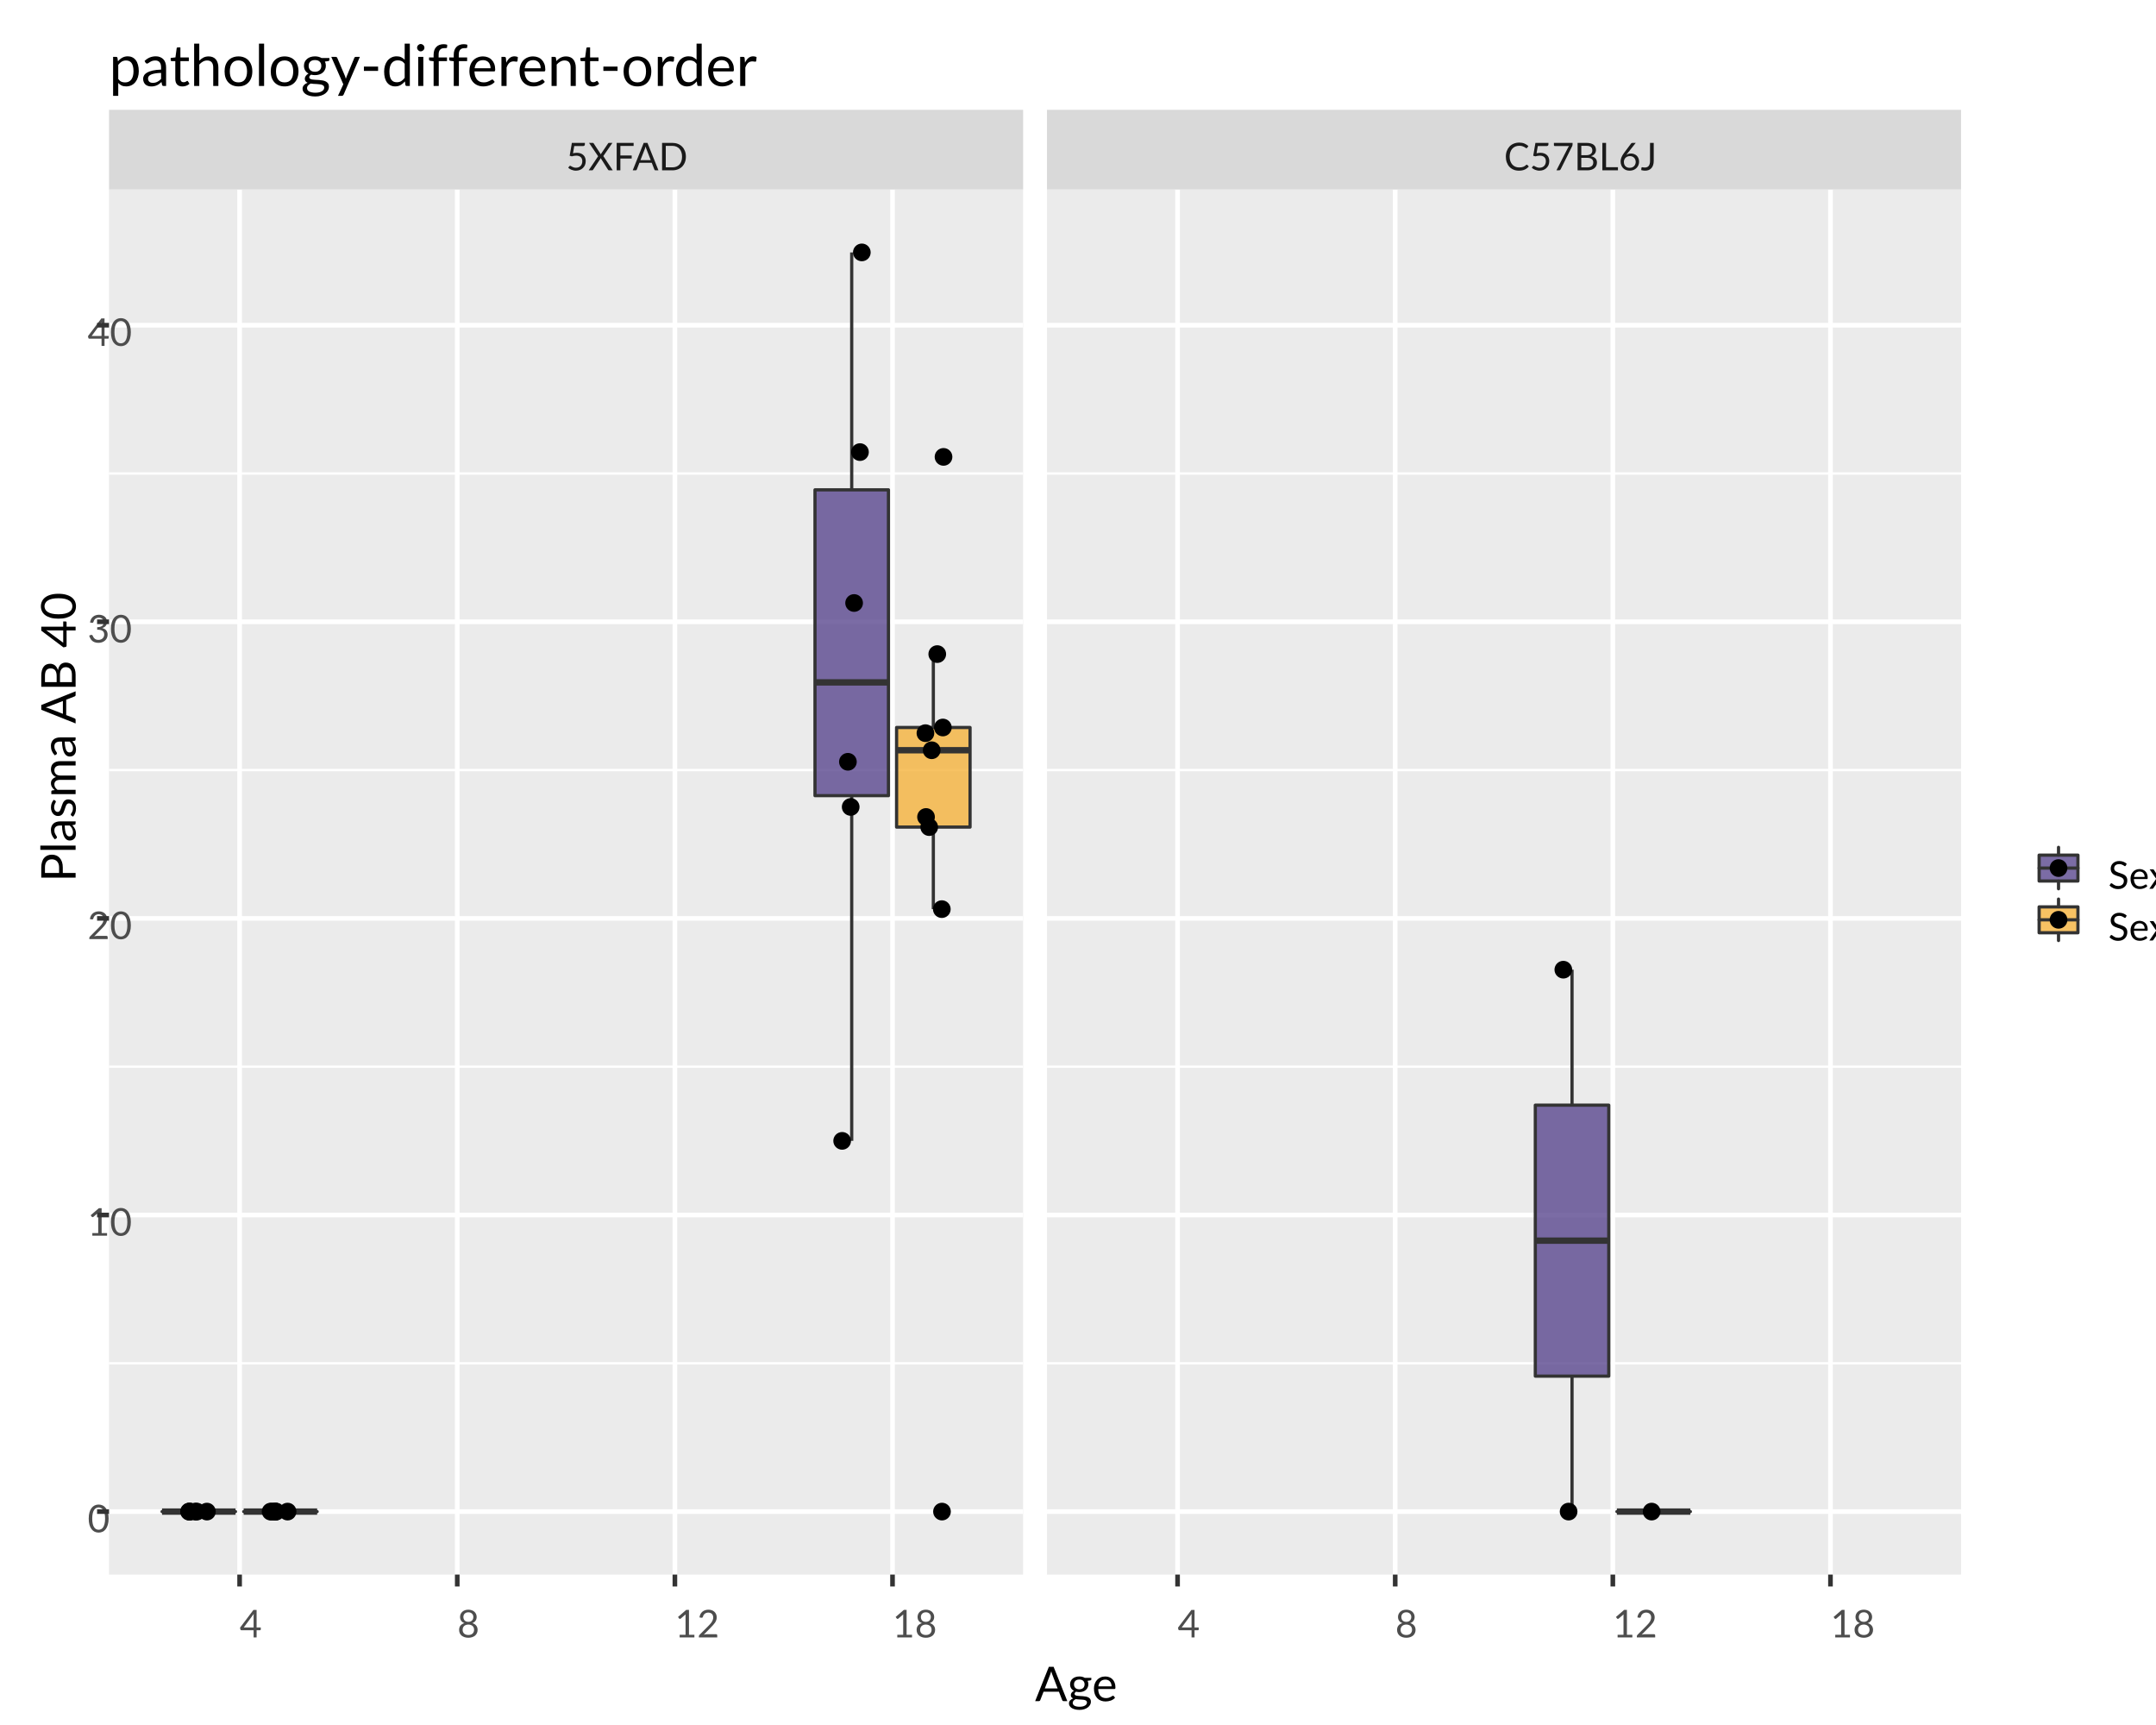
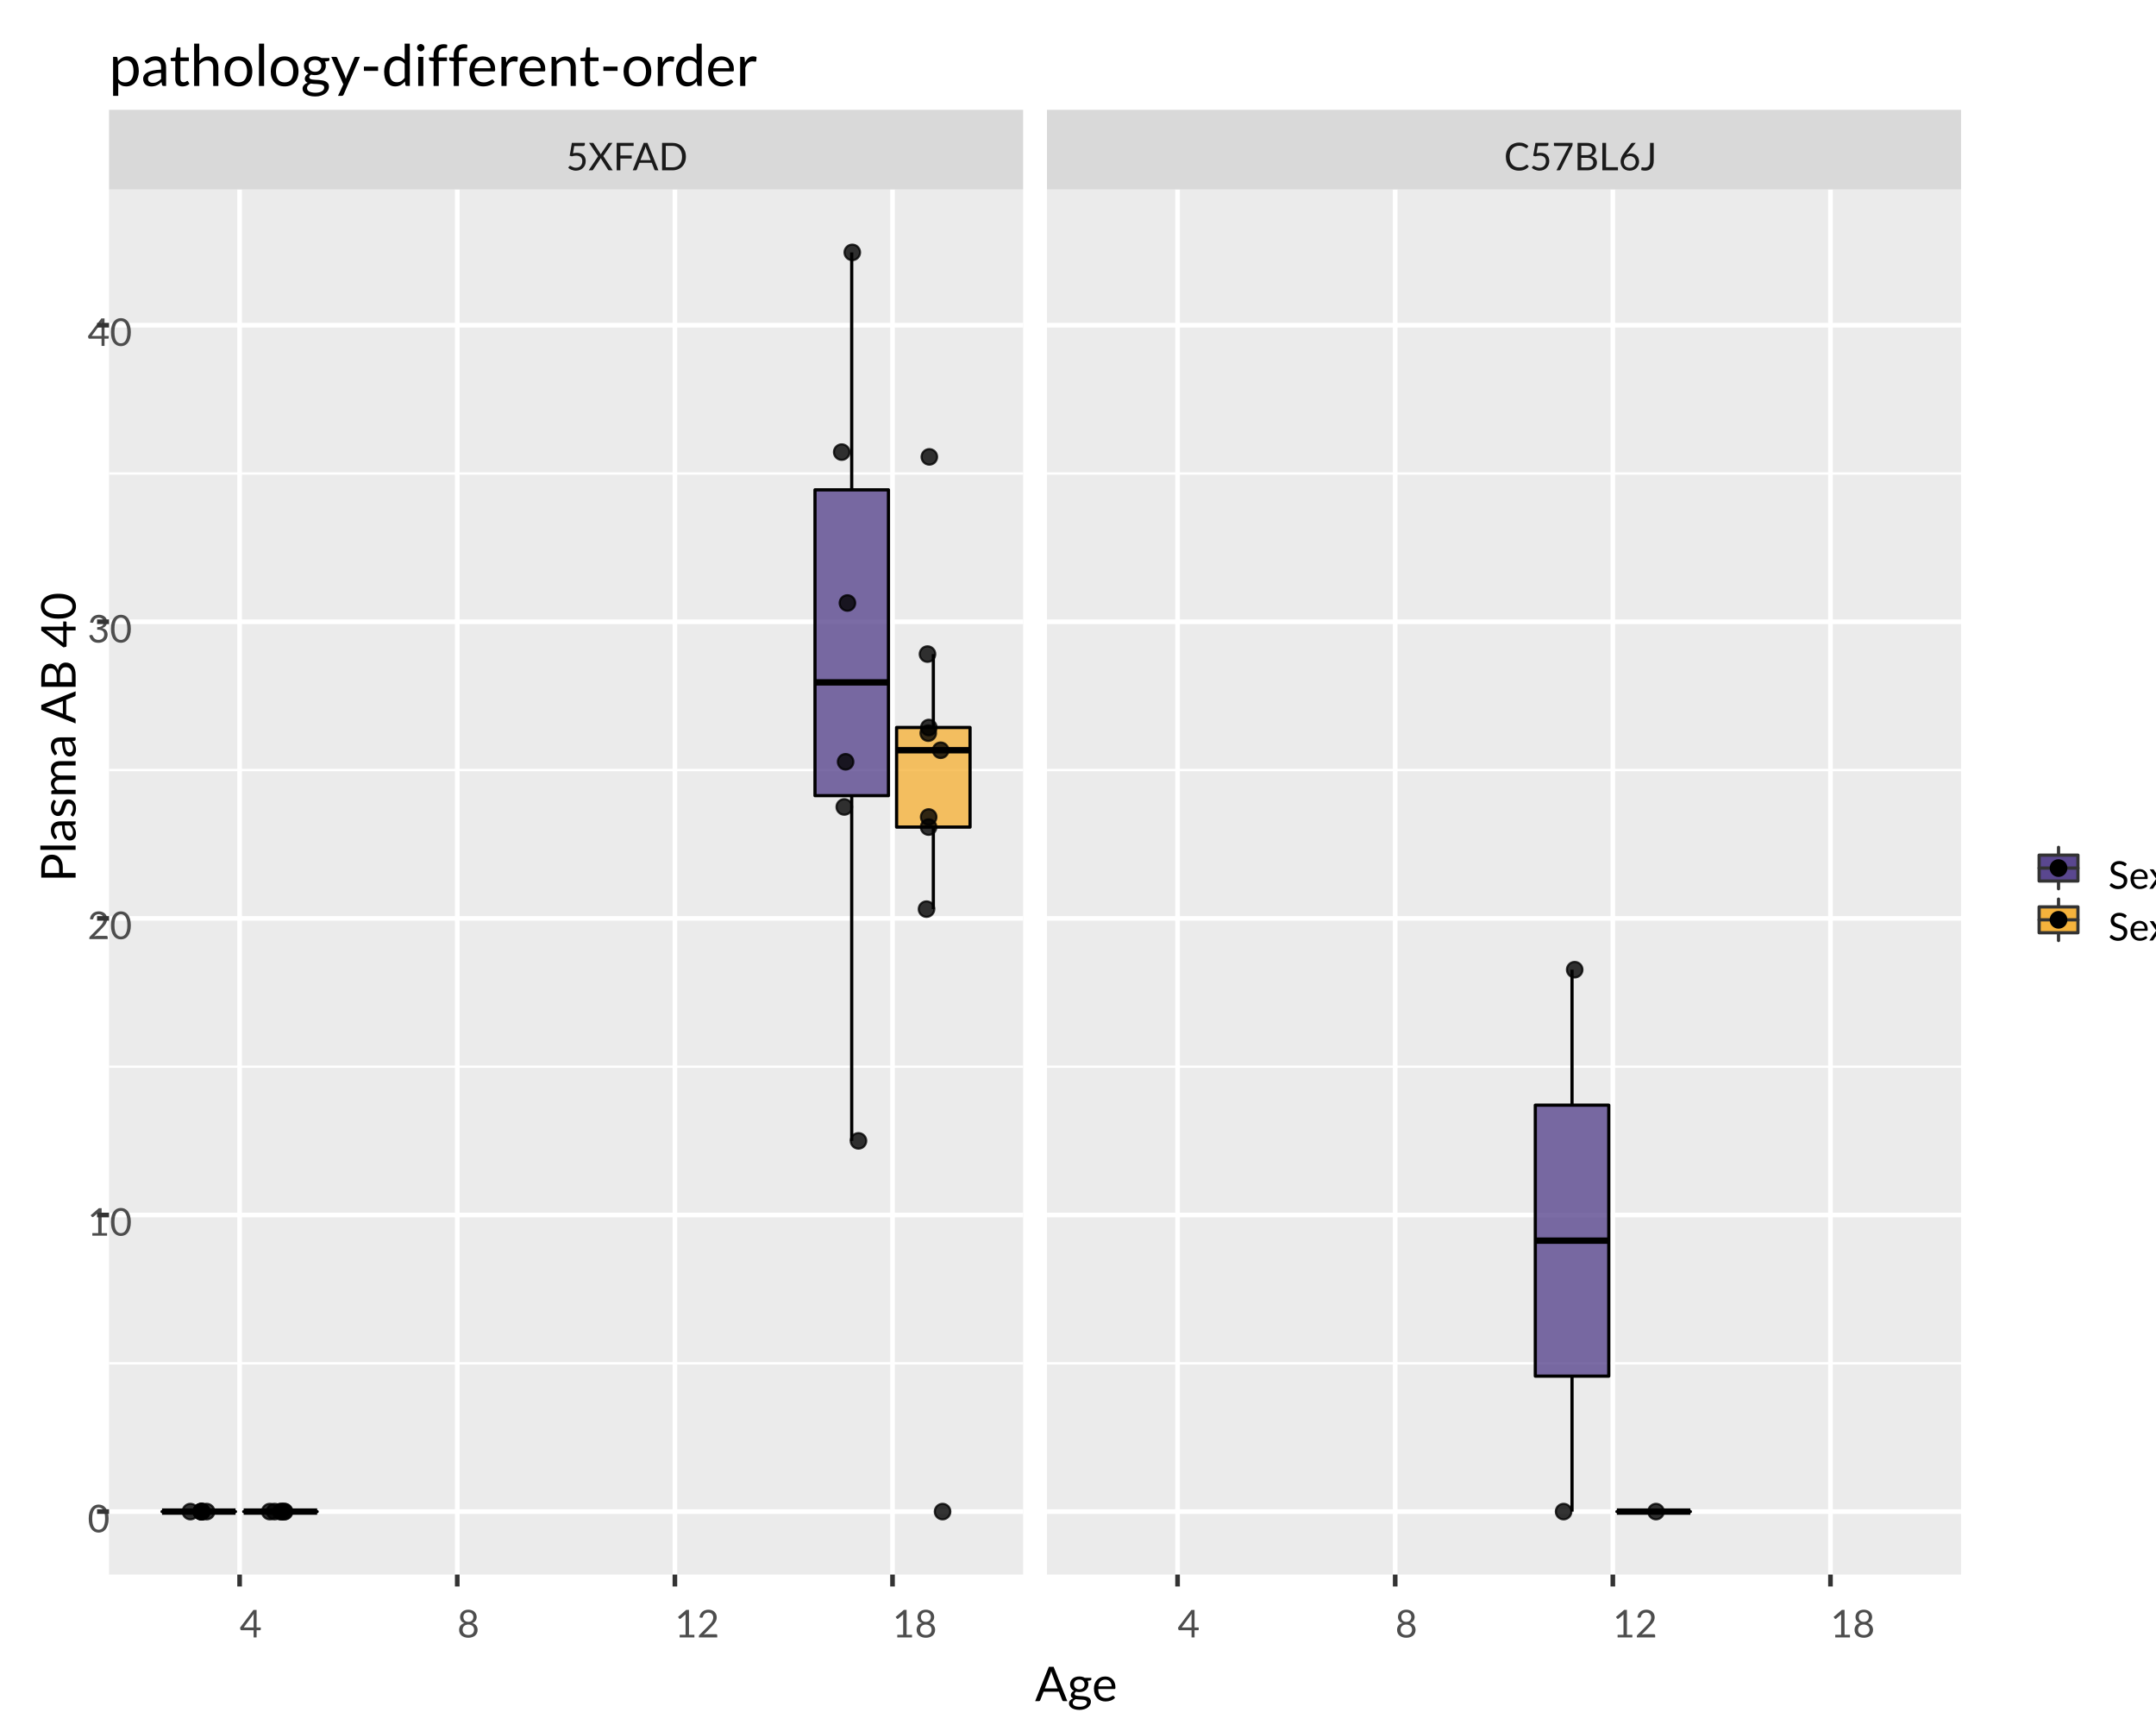
<svg xmlns="http://www.w3.org/2000/svg" viewBox="0 0 720.00 576.00">
  <defs>
    <style type="text/css">
    line, polyline, polygon, path, rect, circle {
      fill: none;
      stroke: #000000;
      stroke-linecap: round;
      stroke-linejoin: round;
      stroke-miterlimit: 10.00;
    }
  </style>
  </defs>
  <rect width="100%" height="100%" style="stroke: none; fill: #FFFFFF;" />
  <rect x="0.00" y="0.00" width="720.00" height="576.00" style="stroke-width: 1.55; stroke: #FFFFFF; fill: #FFFFFF;" />
  <defs>
    <clipPath id="cpMzYuNDF8MzQxLjY3fDUyNS43N3w2My4yNQ==">
      <rect x="36.41" y="63.25" width="305.26" height="462.52" />
    </clipPath>
  </defs>
  <rect x="36.41" y="63.25" width="305.26" height="462.52" style="stroke-width: 1.55; stroke: none; fill: #EBEBEB;" clip-path="url(#cpMzYuNDF8MzQxLjY3fDUyNS43N3w2My4yNQ==)" />
  <polyline points="36.41,455.22 341.67,455.22 " style="stroke-width: 0.78; stroke: #FFFFFF; stroke-linecap: butt;" clip-path="url(#cpMzYuNDF8MzQxLjY3fDUyNS43N3w2My4yNQ==)" />
  <polyline points="36.41,356.18 341.67,356.18 " style="stroke-width: 0.78; stroke: #FFFFFF; stroke-linecap: butt;" clip-path="url(#cpMzYuNDF8MzQxLjY3fDUyNS43N3w2My4yNQ==)" />
  <polyline points="36.41,257.14 341.67,257.14 " style="stroke-width: 0.78; stroke: #FFFFFF; stroke-linecap: butt;" clip-path="url(#cpMzYuNDF8MzQxLjY3fDUyNS43N3w2My4yNQ==)" />
  <polyline points="36.41,158.10 341.67,158.10 " style="stroke-width: 0.78; stroke: #FFFFFF; stroke-linecap: butt;" clip-path="url(#cpMzYuNDF8MzQxLjY3fDUyNS43N3w2My4yNQ==)" />
  <polyline points="36.41,504.74 341.67,504.74 " style="stroke-width: 1.55; stroke: #FFFFFF; stroke-linecap: butt;" clip-path="url(#cpMzYuNDF8MzQxLjY3fDUyNS43N3w2My4yNQ==)" />
  <polyline points="36.41,405.70 341.67,405.70 " style="stroke-width: 1.55; stroke: #FFFFFF; stroke-linecap: butt;" clip-path="url(#cpMzYuNDF8MzQxLjY3fDUyNS43N3w2My4yNQ==)" />
  <polyline points="36.41,306.66 341.67,306.66 " style="stroke-width: 1.55; stroke: #FFFFFF; stroke-linecap: butt;" clip-path="url(#cpMzYuNDF8MzQxLjY3fDUyNS43N3w2My4yNQ==)" />
  <polyline points="36.41,207.62 341.67,207.62 " style="stroke-width: 1.55; stroke: #FFFFFF; stroke-linecap: butt;" clip-path="url(#cpMzYuNDF8MzQxLjY3fDUyNS43N3w2My4yNQ==)" />
  <polyline points="36.41,108.58 341.67,108.58 " style="stroke-width: 1.55; stroke: #FFFFFF; stroke-linecap: butt;" clip-path="url(#cpMzYuNDF8MzQxLjY3fDUyNS43N3w2My4yNQ==)" />
  <polyline points="80.02,525.77 80.02,63.25 " style="stroke-width: 1.55; stroke: #FFFFFF; stroke-linecap: butt;" clip-path="url(#cpMzYuNDF8MzQxLjY3fDUyNS43N3w2My4yNQ==)" />
  <polyline points="152.70,525.77 152.70,63.25 " style="stroke-width: 1.55; stroke: #FFFFFF; stroke-linecap: butt;" clip-path="url(#cpMzYuNDF8MzQxLjY3fDUyNS43N3w2My4yNQ==)" />
  <polyline points="225.38,525.77 225.38,63.25 " style="stroke-width: 1.55; stroke: #FFFFFF; stroke-linecap: butt;" clip-path="url(#cpMzYuNDF8MzQxLjY3fDUyNS43N3w2My4yNQ==)" />
  <polyline points="298.06,525.77 298.06,63.25 " style="stroke-width: 1.55; stroke: #FFFFFF; stroke-linecap: butt;" clip-path="url(#cpMzYuNDF8MzQxLjY3fDUyNS43N3w2My4yNQ==)" />
-   <line x1="66.39" y1="504.74" x2="66.39" y2="504.74" style="stroke-width: 1.07; stroke: #333333; stroke-linecap: butt;" clip-path="url(#cpMzYuNDF8MzQxLjY3fDUyNS43N3w2My4yNQ==)" />
-   <line x1="66.39" y1="504.74" x2="66.39" y2="504.74" style="stroke-width: 1.07; stroke: #333333; stroke-linecap: butt;" clip-path="url(#cpMzYuNDF8MzQxLjY3fDUyNS43N3w2My4yNQ==)" />
-   <polygon points="54.12,504.74 54.12,504.74 78.65,504.74 78.65,504.74 54.12,504.74 " style="stroke-width: 1.07; stroke: #333333; fill: #5A478F; fill-opacity: 0.80;" clip-path="url(#cpMzYuNDF8MzQxLjY3fDUyNS43N3w2My4yNQ==)" />
-   <line x1="54.12" y1="504.74" x2="78.65" y2="504.74" style="stroke-width: 2.13; stroke: #333333; stroke-linecap: butt;" clip-path="url(#cpMzYuNDF8MzQxLjY3fDUyNS43N3w2My4yNQ==)" />
-   <line x1="93.64" y1="504.74" x2="93.64" y2="504.74" style="stroke-width: 1.07; stroke: #333333; stroke-linecap: butt;" clip-path="url(#cpMzYuNDF8MzQxLjY3fDUyNS43N3w2My4yNQ==)" />
-   <line x1="93.64" y1="504.74" x2="93.64" y2="504.74" style="stroke-width: 1.07; stroke: #333333; stroke-linecap: butt;" clip-path="url(#cpMzYuNDF8MzQxLjY3fDUyNS43N3w2My4yNQ==)" />
-   <polygon points="81.38,504.74 81.38,504.74 105.91,504.74 105.91,504.74 81.38,504.74 " style="stroke-width: 1.07; stroke: #333333; fill: #F5B33C; fill-opacity: 0.80;" clip-path="url(#cpMzYuNDF8MzQxLjY3fDUyNS43N3w2My4yNQ==)" />
-   <line x1="81.38" y1="504.74" x2="105.91" y2="504.74" style="stroke-width: 2.13; stroke: #333333; stroke-linecap: butt;" clip-path="url(#cpMzYuNDF8MzQxLjY3fDUyNS43N3w2My4yNQ==)" />
-   <line x1="284.43" y1="163.56" x2="284.43" y2="84.28" style="stroke-width: 1.07; stroke: #333333; stroke-linecap: butt;" clip-path="url(#cpMzYuNDF8MzQxLjY3fDUyNS43N3w2My4yNQ==)" />
-   <line x1="284.43" y1="265.68" x2="284.43" y2="380.95" style="stroke-width: 1.07; stroke: #333333; stroke-linecap: butt;" clip-path="url(#cpMzYuNDF8MzQxLjY3fDUyNS43N3w2My4yNQ==)" />
-   <polygon points="272.17,163.56 272.17,265.68 296.70,265.68 296.70,163.56 272.17,163.56 " style="stroke-width: 1.07; stroke: #333333; fill: #5A478F; fill-opacity: 0.80;" clip-path="url(#cpMzYuNDF8MzQxLjY3fDUyNS43N3w2My4yNQ==)" />
-   <line x1="272.17" y1="227.86" x2="296.70" y2="227.86" style="stroke-width: 2.13; stroke: #333333; stroke-linecap: butt;" clip-path="url(#cpMzYuNDF8MzQxLjY3fDUyNS43N3w2My4yNQ==)" />
-   <line x1="311.69" y1="242.92" x2="311.69" y2="218.41" style="stroke-width: 1.07; stroke: #333333; stroke-linecap: butt;" clip-path="url(#cpMzYuNDF8MzQxLjY3fDUyNS43N3w2My4yNQ==)" />
-   <line x1="311.69" y1="276.18" x2="311.69" y2="303.57" style="stroke-width: 1.07; stroke: #333333; stroke-linecap: butt;" clip-path="url(#cpMzYuNDF8MzQxLjY3fDUyNS43N3w2My4yNQ==)" />
-   <polygon points="299.42,242.92 299.42,276.18 323.95,276.18 323.95,242.92 299.42,242.92 " style="stroke-width: 1.07; stroke: #333333; fill: #F5B33C; fill-opacity: 0.80;" clip-path="url(#cpMzYuNDF8MzQxLjY3fDUyNS43N3w2My4yNQ==)" />
-   <line x1="299.42" y1="250.52" x2="323.95" y2="250.52" style="stroke-width: 2.13; stroke: #333333; stroke-linecap: butt;" clip-path="url(#cpMzYuNDF8MzQxLjY3fDUyNS43N3w2My4yNQ==)" />
-   <circle cx="65.25" cy="504.74" r="1.95pt" style="stroke-width: 0.71; fill: #000000;" clip-path="url(#cpMzYuNDF8MzQxLjY3fDUyNS43N3w2My4yNQ==)" />
-   <circle cx="63.49" cy="504.74" r="1.95pt" style="stroke-width: 0.71; fill: #000000;" clip-path="url(#cpMzYuNDF8MzQxLjY3fDUyNS43N3w2My4yNQ==)" />
-   <circle cx="65.72" cy="504.74" r="1.95pt" style="stroke-width: 0.71; fill: #000000;" clip-path="url(#cpMzYuNDF8MzQxLjY3fDUyNS43N3w2My4yNQ==)" />
-   <circle cx="69.10" cy="504.74" r="1.95pt" style="stroke-width: 0.71; fill: #000000;" clip-path="url(#cpMzYuNDF8MzQxLjY3fDUyNS43N3w2My4yNQ==)" />
-   <circle cx="63.23" cy="504.74" r="1.95pt" style="stroke-width: 0.71; fill: #000000;" clip-path="url(#cpMzYuNDF8MzQxLjY3fDUyNS43N3w2My4yNQ==)" />
-   <circle cx="63.14" cy="504.74" r="1.95pt" style="stroke-width: 0.71; fill: #000000;" clip-path="url(#cpMzYuNDF8MzQxLjY3fDUyNS43N3w2My4yNQ==)" />
-   <circle cx="96.04" cy="504.74" r="1.95pt" style="stroke-width: 0.71; fill: #000000;" clip-path="url(#cpMzYuNDF8MzQxLjY3fDUyNS43N3w2My4yNQ==)" />
-   <circle cx="92.20" cy="504.74" r="1.95pt" style="stroke-width: 0.71; fill: #000000;" clip-path="url(#cpMzYuNDF8MzQxLjY3fDUyNS43N3w2My4yNQ==)" />
-   <circle cx="91.94" cy="504.74" r="1.95pt" style="stroke-width: 0.71; fill: #000000;" clip-path="url(#cpMzYuNDF8MzQxLjY3fDUyNS43N3w2My4yNQ==)" />
-   <circle cx="90.78" cy="504.74" r="1.95pt" style="stroke-width: 0.71; fill: #000000;" clip-path="url(#cpMzYuNDF8MzQxLjY3fDUyNS43N3w2My4yNQ==)" />
-   <circle cx="91.89" cy="504.74" r="1.95pt" style="stroke-width: 0.71; fill: #000000;" clip-path="url(#cpMzYuNDF8MzQxLjY3fDUyNS43N3w2My4yNQ==)" />
-   <circle cx="90.37" cy="504.74" r="1.95pt" style="stroke-width: 0.71; fill: #000000;" clip-path="url(#cpMzYuNDF8MzQxLjY3fDUyNS43N3w2My4yNQ==)" />
-   <circle cx="310.31" cy="276.18" r="1.95pt" style="stroke-width: 0.71; fill: #000000;" clip-path="url(#cpMzYuNDF8MzQxLjY3fDUyNS43N3w2My4yNQ==)" />
-   <circle cx="314.58" cy="504.74" r="1.95pt" style="stroke-width: 0.71; fill: #000000;" clip-path="url(#cpMzYuNDF8MzQxLjY3fDUyNS43N3w2My4yNQ==)" />
-   <circle cx="314.87" cy="242.92" r="1.95pt" style="stroke-width: 0.71; fill: #000000;" clip-path="url(#cpMzYuNDF8MzQxLjY3fDUyNS43N3w2My4yNQ==)" />
-   <circle cx="311.14" cy="250.52" r="1.95pt" style="stroke-width: 0.71; fill: #000000;" clip-path="url(#cpMzYuNDF8MzQxLjY3fDUyNS43N3w2My4yNQ==)" />
-   <circle cx="309.25" cy="272.80" r="1.95pt" style="stroke-width: 0.71; fill: #000000;" clip-path="url(#cpMzYuNDF8MzQxLjY3fDUyNS43N3w2My4yNQ==)" />
-   <circle cx="309.05" cy="244.81" r="1.95pt" style="stroke-width: 0.71; fill: #000000;" clip-path="url(#cpMzYuNDF8MzQxLjY3fDUyNS43N3w2My4yNQ==)" />
-   <circle cx="314.52" cy="303.57" r="1.95pt" style="stroke-width: 0.71; fill: #000000;" clip-path="url(#cpMzYuNDF8MzQxLjY3fDUyNS43N3w2My4yNQ==)" />
-   <circle cx="313.00" cy="218.41" r="1.95pt" style="stroke-width: 0.71; fill: #000000;" clip-path="url(#cpMzYuNDF8MzQxLjY3fDUyNS43N3w2My4yNQ==)" />
-   <circle cx="315.09" cy="152.56" r="1.95pt" style="stroke-width: 0.71; fill: #000000;" clip-path="url(#cpMzYuNDF8MzQxLjY3fDUyNS43N3w2My4yNQ==)" />
-   <circle cx="285.23" cy="201.35" r="1.95pt" style="stroke-width: 0.71; fill: #000000;" clip-path="url(#cpMzYuNDF8MzQxLjY3fDUyNS43N3w2My4yNQ==)" />
-   <circle cx="284.09" cy="269.45" r="1.95pt" style="stroke-width: 0.71; fill: #000000;" clip-path="url(#cpMzYuNDF8MzQxLjY3fDUyNS43N3w2My4yNQ==)" />
-   <circle cx="287.19" cy="150.96" r="1.95pt" style="stroke-width: 0.71; fill: #000000;" clip-path="url(#cpMzYuNDF8MzQxLjY3fDUyNS43N3w2My4yNQ==)" />
-   <circle cx="283.16" cy="254.37" r="1.95pt" style="stroke-width: 0.71; fill: #000000;" clip-path="url(#cpMzYuNDF8MzQxLjY3fDUyNS43N3w2My4yNQ==)" />
-   <circle cx="281.24" cy="380.95" r="1.95pt" style="stroke-width: 0.71; fill: #000000;" clip-path="url(#cpMzYuNDF8MzQxLjY3fDUyNS43N3w2My4yNQ==)" />
-   <circle cx="287.81" cy="84.28" r="1.95pt" style="stroke-width: 0.71; fill: #000000;" clip-path="url(#cpMzYuNDF8MzQxLjY3fDUyNS43N3w2My4yNQ==)" />
+   <line x1="66.39" y1="504.74" x2="66.39" y2="504.74" style="stroke-width: 1.07; stroke-linecap: butt;" clip-path="url(#cpMzYuNDF8MzQxLjY3fDUyNS43N3w2My4yNQ==)" />
+   <line x1="66.39" y1="504.74" x2="66.39" y2="504.74" style="stroke-width: 1.07; stroke-linecap: butt;" clip-path="url(#cpMzYuNDF8MzQxLjY3fDUyNS43N3w2My4yNQ==)" />
+   <polygon points="54.12,504.74 54.12,504.74 78.65,504.74 78.65,504.74 54.12,504.74 " style="stroke-width: 1.07; fill: #5A478F; fill-opacity: 0.80;" clip-path="url(#cpMzYuNDF8MzQxLjY3fDUyNS43N3w2My4yNQ==)" />
+   <line x1="54.12" y1="504.74" x2="78.65" y2="504.74" style="stroke-width: 2.13; stroke-linecap: butt;" clip-path="url(#cpMzYuNDF8MzQxLjY3fDUyNS43N3w2My4yNQ==)" />
+   <line x1="93.64" y1="504.74" x2="93.64" y2="504.74" style="stroke-width: 1.07; stroke-linecap: butt;" clip-path="url(#cpMzYuNDF8MzQxLjY3fDUyNS43N3w2My4yNQ==)" />
+   <line x1="93.64" y1="504.74" x2="93.64" y2="504.74" style="stroke-width: 1.07; stroke-linecap: butt;" clip-path="url(#cpMzYuNDF8MzQxLjY3fDUyNS43N3w2My4yNQ==)" />
+   <polygon points="81.38,504.74 81.38,504.74 105.91,504.74 105.91,504.74 81.38,504.74 " style="stroke-width: 1.07; fill: #F5B33C; fill-opacity: 0.80;" clip-path="url(#cpMzYuNDF8MzQxLjY3fDUyNS43N3w2My4yNQ==)" />
+   <line x1="81.38" y1="504.74" x2="105.91" y2="504.74" style="stroke-width: 2.13; stroke-linecap: butt;" clip-path="url(#cpMzYuNDF8MzQxLjY3fDUyNS43N3w2My4yNQ==)" />
+   <line x1="284.43" y1="163.56" x2="284.43" y2="84.28" style="stroke-width: 1.07; stroke-linecap: butt;" clip-path="url(#cpMzYuNDF8MzQxLjY3fDUyNS43N3w2My4yNQ==)" />
+   <line x1="284.43" y1="265.68" x2="284.43" y2="380.95" style="stroke-width: 1.07; stroke-linecap: butt;" clip-path="url(#cpMzYuNDF8MzQxLjY3fDUyNS43N3w2My4yNQ==)" />
+   <polygon points="272.17,163.56 272.17,265.68 296.70,265.68 296.70,163.56 272.17,163.56 " style="stroke-width: 1.07; fill: #5A478F; fill-opacity: 0.80;" clip-path="url(#cpMzYuNDF8MzQxLjY3fDUyNS43N3w2My4yNQ==)" />
+   <line x1="272.17" y1="227.86" x2="296.70" y2="227.86" style="stroke-width: 2.13; stroke-linecap: butt;" clip-path="url(#cpMzYuNDF8MzQxLjY3fDUyNS43N3w2My4yNQ==)" />
+   <line x1="311.69" y1="242.92" x2="311.69" y2="218.41" style="stroke-width: 1.07; stroke-linecap: butt;" clip-path="url(#cpMzYuNDF8MzQxLjY3fDUyNS43N3w2My4yNQ==)" />
+   <line x1="311.69" y1="276.18" x2="311.69" y2="303.57" style="stroke-width: 1.07; stroke-linecap: butt;" clip-path="url(#cpMzYuNDF8MzQxLjY3fDUyNS43N3w2My4yNQ==)" />
+   <polygon points="299.42,242.92 299.42,276.18 323.95,276.18 323.95,242.92 299.42,242.92 " style="stroke-width: 1.07; fill: #F5B33C; fill-opacity: 0.80;" clip-path="url(#cpMzYuNDF8MzQxLjY3fDUyNS43N3w2My4yNQ==)" />
+   <line x1="299.42" y1="250.52" x2="323.95" y2="250.52" style="stroke-width: 2.13; stroke-linecap: butt;" clip-path="url(#cpMzYuNDF8MzQxLjY3fDUyNS43N3w2My4yNQ==)" />
+   <circle cx="63.58" cy="504.74" r="1.95pt" style="stroke-width: 0.71; stroke: #000000; stroke-opacity: 0.80; fill: #000000; fill-opacity: 0.80;" clip-path="url(#cpMzYuNDF8MzQxLjY3fDUyNS43N3w2My4yNQ==)" />
+   <circle cx="67.28" cy="504.74" r="1.95pt" style="stroke-width: 0.71; stroke: #000000; stroke-opacity: 0.80; fill: #000000; fill-opacity: 0.80;" clip-path="url(#cpMzYuNDF8MzQxLjY3fDUyNS43N3w2My4yNQ==)" />
+   <circle cx="67.18" cy="504.74" r="1.95pt" style="stroke-width: 0.71; stroke: #000000; stroke-opacity: 0.80; fill: #000000; fill-opacity: 0.80;" clip-path="url(#cpMzYuNDF8MzQxLjY3fDUyNS43N3w2My4yNQ==)" />
+   <circle cx="67.29" cy="504.74" r="1.95pt" style="stroke-width: 0.71; stroke: #000000; stroke-opacity: 0.80; fill: #000000; fill-opacity: 0.80;" clip-path="url(#cpMzYuNDF8MzQxLjY3fDUyNS43N3w2My4yNQ==)" />
+   <circle cx="69.01" cy="504.74" r="1.95pt" style="stroke-width: 0.71; stroke: #000000; stroke-opacity: 0.80; fill: #000000; fill-opacity: 0.80;" clip-path="url(#cpMzYuNDF8MzQxLjY3fDUyNS43N3w2My4yNQ==)" />
+   <circle cx="67.41" cy="504.74" r="1.95pt" style="stroke-width: 0.71; stroke: #000000; stroke-opacity: 0.80; fill: #000000; fill-opacity: 0.80;" clip-path="url(#cpMzYuNDF8MzQxLjY3fDUyNS43N3w2My4yNQ==)" />
+   <circle cx="90.08" cy="504.74" r="1.95pt" style="stroke-width: 0.71; stroke: #000000; stroke-opacity: 0.80; fill: #000000; fill-opacity: 0.80;" clip-path="url(#cpMzYuNDF8MzQxLjY3fDUyNS43N3w2My4yNQ==)" />
+   <circle cx="91.70" cy="504.74" r="1.95pt" style="stroke-width: 0.71; stroke: #000000; stroke-opacity: 0.80; fill: #000000; fill-opacity: 0.80;" clip-path="url(#cpMzYuNDF8MzQxLjY3fDUyNS43N3w2My4yNQ==)" />
+   <circle cx="94.85" cy="504.74" r="1.95pt" style="stroke-width: 0.71; stroke: #000000; stroke-opacity: 0.80; fill: #000000; fill-opacity: 0.80;" clip-path="url(#cpMzYuNDF8MzQxLjY3fDUyNS43N3w2My4yNQ==)" />
+   <circle cx="93.75" cy="504.74" r="1.95pt" style="stroke-width: 0.71; stroke: #000000; stroke-opacity: 0.80; fill: #000000; fill-opacity: 0.80;" clip-path="url(#cpMzYuNDF8MzQxLjY3fDUyNS43N3w2My4yNQ==)" />
+   <circle cx="95.05" cy="504.74" r="1.95pt" style="stroke-width: 0.71; stroke: #000000; stroke-opacity: 0.80; fill: #000000; fill-opacity: 0.80;" clip-path="url(#cpMzYuNDF8MzQxLjY3fDUyNS43N3w2My4yNQ==)" />
+   <circle cx="93.97" cy="504.74" r="1.95pt" style="stroke-width: 0.71; stroke: #000000; stroke-opacity: 0.80; fill: #000000; fill-opacity: 0.80;" clip-path="url(#cpMzYuNDF8MzQxLjY3fDUyNS43N3w2My4yNQ==)" />
+   <circle cx="310.11" cy="276.18" r="1.95pt" style="stroke-width: 0.71; stroke: #000000; stroke-opacity: 0.80; fill: #000000; fill-opacity: 0.80;" clip-path="url(#cpMzYuNDF8MzQxLjY3fDUyNS43N3w2My4yNQ==)" />
+   <circle cx="314.77" cy="504.74" r="1.95pt" style="stroke-width: 0.71; stroke: #000000; stroke-opacity: 0.80; fill: #000000; fill-opacity: 0.80;" clip-path="url(#cpMzYuNDF8MzQxLjY3fDUyNS43N3w2My4yNQ==)" />
+   <circle cx="310.18" cy="242.92" r="1.95pt" style="stroke-width: 0.71; stroke: #000000; stroke-opacity: 0.80; fill: #000000; fill-opacity: 0.80;" clip-path="url(#cpMzYuNDF8MzQxLjY3fDUyNS43N3w2My4yNQ==)" />
+   <circle cx="314.14" cy="250.52" r="1.95pt" style="stroke-width: 0.71; stroke: #000000; stroke-opacity: 0.80; fill: #000000; fill-opacity: 0.80;" clip-path="url(#cpMzYuNDF8MzQxLjY3fDUyNS43N3w2My4yNQ==)" />
+   <circle cx="310.13" cy="272.80" r="1.95pt" style="stroke-width: 0.71; stroke: #000000; stroke-opacity: 0.80; fill: #000000; fill-opacity: 0.80;" clip-path="url(#cpMzYuNDF8MzQxLjY3fDUyNS43N3w2My4yNQ==)" />
+   <circle cx="309.99" cy="244.81" r="1.95pt" style="stroke-width: 0.71; stroke: #000000; stroke-opacity: 0.80; fill: #000000; fill-opacity: 0.80;" clip-path="url(#cpMzYuNDF8MzQxLjY3fDUyNS43N3w2My4yNQ==)" />
+   <circle cx="309.41" cy="303.57" r="1.95pt" style="stroke-width: 0.71; stroke: #000000; stroke-opacity: 0.80; fill: #000000; fill-opacity: 0.80;" clip-path="url(#cpMzYuNDF8MzQxLjY3fDUyNS43N3w2My4yNQ==)" />
+   <circle cx="309.74" cy="218.41" r="1.95pt" style="stroke-width: 0.71; stroke: #000000; stroke-opacity: 0.80; fill: #000000; fill-opacity: 0.80;" clip-path="url(#cpMzYuNDF8MzQxLjY3fDUyNS43N3w2My4yNQ==)" />
+   <circle cx="310.35" cy="152.56" r="1.95pt" style="stroke-width: 0.71; stroke: #000000; stroke-opacity: 0.80; fill: #000000; fill-opacity: 0.80;" clip-path="url(#cpMzYuNDF8MzQxLjY3fDUyNS43N3w2My4yNQ==)" />
+   <circle cx="283.00" cy="201.35" r="1.95pt" style="stroke-width: 0.71; stroke: #000000; stroke-opacity: 0.80; fill: #000000; fill-opacity: 0.80;" clip-path="url(#cpMzYuNDF8MzQxLjY3fDUyNS43N3w2My4yNQ==)" />
+   <circle cx="281.95" cy="269.45" r="1.95pt" style="stroke-width: 0.71; stroke: #000000; stroke-opacity: 0.80; fill: #000000; fill-opacity: 0.80;" clip-path="url(#cpMzYuNDF8MzQxLjY3fDUyNS43N3w2My4yNQ==)" />
+   <circle cx="281.09" cy="150.96" r="1.95pt" style="stroke-width: 0.71; stroke: #000000; stroke-opacity: 0.80; fill: #000000; fill-opacity: 0.80;" clip-path="url(#cpMzYuNDF8MzQxLjY3fDUyNS43N3w2My4yNQ==)" />
+   <circle cx="282.39" cy="254.37" r="1.95pt" style="stroke-width: 0.71; stroke: #000000; stroke-opacity: 0.80; fill: #000000; fill-opacity: 0.80;" clip-path="url(#cpMzYuNDF8MzQxLjY3fDUyNS43N3w2My4yNQ==)" />
+   <circle cx="286.69" cy="380.95" r="1.95pt" style="stroke-width: 0.71; stroke: #000000; stroke-opacity: 0.80; fill: #000000; fill-opacity: 0.80;" clip-path="url(#cpMzYuNDF8MzQxLjY3fDUyNS43N3w2My4yNQ==)" />
+   <circle cx="284.62" cy="84.28" r="1.95pt" style="stroke-width: 0.71; stroke: #000000; stroke-opacity: 0.80; fill: #000000; fill-opacity: 0.80;" clip-path="url(#cpMzYuNDF8MzQxLjY3fDUyNS43N3w2My4yNQ==)" />
  <defs>
    <clipPath id="cpMC4wMHw3MjAuMDB8NTc2LjAwfDAuMDA=">
      <rect x="0.00" y="0.00" width="720.00" height="576.00" />
    </clipPath>
  </defs>
  <defs>
    <clipPath id="cpMzQ5LjY0fDY1NC45MHw1MjUuNzd8NjMuMjU=">
      <rect x="349.64" y="63.25" width="305.26" height="462.52" />
    </clipPath>
  </defs>
  <rect x="349.64" y="63.25" width="305.26" height="462.52" style="stroke-width: 1.55; stroke: none; fill: #EBEBEB;" clip-path="url(#cpMzQ5LjY0fDY1NC45MHw1MjUuNzd8NjMuMjU=)" />
  <polyline points="349.64,455.22 654.90,455.22 " style="stroke-width: 0.78; stroke: #FFFFFF; stroke-linecap: butt;" clip-path="url(#cpMzQ5LjY0fDY1NC45MHw1MjUuNzd8NjMuMjU=)" />
  <polyline points="349.64,356.18 654.90,356.18 " style="stroke-width: 0.78; stroke: #FFFFFF; stroke-linecap: butt;" clip-path="url(#cpMzQ5LjY0fDY1NC45MHw1MjUuNzd8NjMuMjU=)" />
  <polyline points="349.64,257.14 654.90,257.14 " style="stroke-width: 0.78; stroke: #FFFFFF; stroke-linecap: butt;" clip-path="url(#cpMzQ5LjY0fDY1NC45MHw1MjUuNzd8NjMuMjU=)" />
  <polyline points="349.64,158.10 654.90,158.10 " style="stroke-width: 0.78; stroke: #FFFFFF; stroke-linecap: butt;" clip-path="url(#cpMzQ5LjY0fDY1NC45MHw1MjUuNzd8NjMuMjU=)" />
  <polyline points="349.64,504.74 654.90,504.74 " style="stroke-width: 1.55; stroke: #FFFFFF; stroke-linecap: butt;" clip-path="url(#cpMzQ5LjY0fDY1NC45MHw1MjUuNzd8NjMuMjU=)" />
  <polyline points="349.64,405.70 654.90,405.70 " style="stroke-width: 1.55; stroke: #FFFFFF; stroke-linecap: butt;" clip-path="url(#cpMzQ5LjY0fDY1NC45MHw1MjUuNzd8NjMuMjU=)" />
  <polyline points="349.64,306.66 654.90,306.66 " style="stroke-width: 1.55; stroke: #FFFFFF; stroke-linecap: butt;" clip-path="url(#cpMzQ5LjY0fDY1NC45MHw1MjUuNzd8NjMuMjU=)" />
  <polyline points="349.64,207.62 654.90,207.62 " style="stroke-width: 1.55; stroke: #FFFFFF; stroke-linecap: butt;" clip-path="url(#cpMzQ5LjY0fDY1NC45MHw1MjUuNzd8NjMuMjU=)" />
  <polyline points="349.64,108.58 654.90,108.58 " style="stroke-width: 1.55; stroke: #FFFFFF; stroke-linecap: butt;" clip-path="url(#cpMzQ5LjY0fDY1NC45MHw1MjUuNzd8NjMuMjU=)" />
  <polyline points="393.25,525.77 393.25,63.25 " style="stroke-width: 1.55; stroke: #FFFFFF; stroke-linecap: butt;" clip-path="url(#cpMzQ5LjY0fDY1NC45MHw1MjUuNzd8NjMuMjU=)" />
  <polyline points="465.93,525.77 465.93,63.25 " style="stroke-width: 1.55; stroke: #FFFFFF; stroke-linecap: butt;" clip-path="url(#cpMzQ5LjY0fDY1NC45MHw1MjUuNzd8NjMuMjU=)" />
  <polyline points="538.61,525.77 538.61,63.25 " style="stroke-width: 1.55; stroke: #FFFFFF; stroke-linecap: butt;" clip-path="url(#cpMzQ5LjY0fDY1NC45MHw1MjUuNzd8NjMuMjU=)" />
  <polyline points="611.29,525.77 611.29,63.25 " style="stroke-width: 1.55; stroke: #FFFFFF; stroke-linecap: butt;" clip-path="url(#cpMzQ5LjY0fDY1NC45MHw1MjUuNzd8NjMuMjU=)" />
-   <line x1="524.98" y1="369.03" x2="524.98" y2="323.79" style="stroke-width: 1.07; stroke: #333333; stroke-linecap: butt;" clip-path="url(#cpMzQ5LjY0fDY1NC45MHw1MjUuNzd8NjMuMjU=)" />
-   <line x1="524.98" y1="459.51" x2="524.98" y2="504.74" style="stroke-width: 1.07; stroke: #333333; stroke-linecap: butt;" clip-path="url(#cpMzQ5LjY0fDY1NC45MHw1MjUuNzd8NjMuMjU=)" />
-   <polygon points="512.72,369.03 512.72,459.51 537.25,459.51 537.25,369.03 512.72,369.03 " style="stroke-width: 1.07; stroke: #333333; fill: #5A478F; fill-opacity: 0.80;" clip-path="url(#cpMzQ5LjY0fDY1NC45MHw1MjUuNzd8NjMuMjU=)" />
-   <line x1="512.72" y1="414.27" x2="537.25" y2="414.27" style="stroke-width: 2.13; stroke: #333333; stroke-linecap: butt;" clip-path="url(#cpMzQ5LjY0fDY1NC45MHw1MjUuNzd8NjMuMjU=)" />
-   <line x1="552.24" y1="504.74" x2="552.24" y2="504.74" style="stroke-width: 1.07; stroke: #333333; stroke-linecap: butt;" clip-path="url(#cpMzQ5LjY0fDY1NC45MHw1MjUuNzd8NjMuMjU=)" />
-   <line x1="552.24" y1="504.74" x2="552.24" y2="504.74" style="stroke-width: 1.07; stroke: #333333; stroke-linecap: butt;" clip-path="url(#cpMzQ5LjY0fDY1NC45MHw1MjUuNzd8NjMuMjU=)" />
-   <polygon points="539.97,504.74 539.97,504.74 564.50,504.74 564.50,504.74 539.97,504.74 " style="stroke-width: 1.07; stroke: #333333; fill: #F5B33C; fill-opacity: 0.80;" clip-path="url(#cpMzQ5LjY0fDY1NC45MHw1MjUuNzd8NjMuMjU=)" />
-   <line x1="539.97" y1="504.74" x2="564.50" y2="504.74" style="stroke-width: 2.13; stroke: #333333; stroke-linecap: butt;" clip-path="url(#cpMzQ5LjY0fDY1NC45MHw1MjUuNzd8NjMuMjU=)" />
-   <circle cx="523.84" cy="504.74" r="1.95pt" style="stroke-width: 0.71; fill: #000000;" clip-path="url(#cpMzQ5LjY0fDY1NC45MHw1MjUuNzd8NjMuMjU=)" />
-   <circle cx="522.08" cy="323.79" r="1.95pt" style="stroke-width: 0.71; fill: #000000;" clip-path="url(#cpMzQ5LjY0fDY1NC45MHw1MjUuNzd8NjMuMjU=)" />
-   <circle cx="551.57" cy="504.74" r="1.95pt" style="stroke-width: 0.71; fill: #000000;" clip-path="url(#cpMzQ5LjY0fDY1NC45MHw1MjUuNzd8NjMuMjU=)" />
+   <line x1="524.98" y1="369.03" x2="524.98" y2="323.79" style="stroke-width: 1.07; stroke-linecap: butt;" clip-path="url(#cpMzQ5LjY0fDY1NC45MHw1MjUuNzd8NjMuMjU=)" />
+   <line x1="524.98" y1="459.51" x2="524.98" y2="504.74" style="stroke-width: 1.07; stroke-linecap: butt;" clip-path="url(#cpMzQ5LjY0fDY1NC45MHw1MjUuNzd8NjMuMjU=)" />
+   <polygon points="512.72,369.03 512.72,459.51 537.25,459.51 537.25,369.03 512.72,369.03 " style="stroke-width: 1.07; fill: #5A478F; fill-opacity: 0.80;" clip-path="url(#cpMzQ5LjY0fDY1NC45MHw1MjUuNzd8NjMuMjU=)" />
+   <line x1="512.72" y1="414.27" x2="537.25" y2="414.27" style="stroke-width: 2.13; stroke-linecap: butt;" clip-path="url(#cpMzQ5LjY0fDY1NC45MHw1MjUuNzd8NjMuMjU=)" />
+   <line x1="552.24" y1="504.74" x2="552.24" y2="504.74" style="stroke-width: 1.07; stroke-linecap: butt;" clip-path="url(#cpMzQ5LjY0fDY1NC45MHw1MjUuNzd8NjMuMjU=)" />
+   <line x1="552.24" y1="504.74" x2="552.24" y2="504.74" style="stroke-width: 1.07; stroke-linecap: butt;" clip-path="url(#cpMzQ5LjY0fDY1NC45MHw1MjUuNzd8NjMuMjU=)" />
+   <polygon points="539.97,504.74 539.97,504.74 564.50,504.74 564.50,504.74 539.97,504.74 " style="stroke-width: 1.07; fill: #F5B33C; fill-opacity: 0.80;" clip-path="url(#cpMzQ5LjY0fDY1NC45MHw1MjUuNzd8NjMuMjU=)" />
+   <line x1="539.97" y1="504.74" x2="564.50" y2="504.74" style="stroke-width: 2.13; stroke-linecap: butt;" clip-path="url(#cpMzQ5LjY0fDY1NC45MHw1MjUuNzd8NjMuMjU=)" />
+   <circle cx="522.17" cy="504.74" r="1.95pt" style="stroke-width: 0.71; stroke: #000000; stroke-opacity: 0.80; fill: #000000; fill-opacity: 0.80;" clip-path="url(#cpMzQ5LjY0fDY1NC45MHw1MjUuNzd8NjMuMjU=)" />
+   <circle cx="525.87" cy="323.79" r="1.95pt" style="stroke-width: 0.71; stroke: #000000; stroke-opacity: 0.80; fill: #000000; fill-opacity: 0.80;" clip-path="url(#cpMzQ5LjY0fDY1NC45MHw1MjUuNzd8NjMuMjU=)" />
+   <circle cx="553.03" cy="504.74" r="1.95pt" style="stroke-width: 0.71; stroke: #000000; stroke-opacity: 0.80; fill: #000000; fill-opacity: 0.80;" clip-path="url(#cpMzQ5LjY0fDY1NC45MHw1MjUuNzd8NjMuMjU=)" />
  <defs>
    <clipPath id="cpMC4wMHw3MjAuMDB8NTc2LjAwfDAuMDA=">
      <rect x="0.00" y="0.00" width="720.00" height="576.00" />
    </clipPath>
  </defs>
  <defs>
    <clipPath id="cpMzYuNDF8MzQxLjY3fDYzLjI1fDM2LjY4">
      <rect x="36.41" y="36.68" width="305.26" height="26.58" />
    </clipPath>
  </defs>
  <rect x="36.41" y="36.68" width="305.26" height="26.58" style="stroke-width: 1.55; stroke: none; fill: #D9D9D9;" clip-path="url(#cpMzYuNDF8MzQxLjY3fDYzLjI1fDM2LjY4)" />
  <g clip-path="url(#cpMzYuNDF8MzQxLjY3fDYzLjI1fDM2LjY4)">
    <text x="189.04" y="56.88" style="font-size: 12.80px; fill: #1A1A1A; font-family: Lato;" textLength="0.00px" lengthAdjust="spacingAndGlyphs">5XFAD</text>
  </g>
  <defs>
    <clipPath id="cpMC4wMHw3MjAuMDB8NTc2LjAwfDAuMDA=">
      <rect x="0.00" y="0.00" width="720.00" height="576.00" />
    </clipPath>
  </defs>
  <defs>
    <clipPath id="cpMzQ5LjY0fDY1NC45MHw2My4yNXwzNi42OA==">
      <rect x="349.64" y="36.68" width="305.26" height="26.58" />
    </clipPath>
  </defs>
  <rect x="349.64" y="36.68" width="305.26" height="26.58" style="stroke-width: 1.55; stroke: none; fill: #D9D9D9;" clip-path="url(#cpMzQ5LjY0fDY1NC45MHw2My4yNXwzNi42OA==)" />
  <g clip-path="url(#cpMzQ5LjY0fDY1NC45MHw2My4yNXwzNi42OA==)">
    <text x="502.27" y="56.88" style="font-size: 12.80px; fill: #1A1A1A; font-family: Lato;" textLength="0.00px" lengthAdjust="spacingAndGlyphs">C57BL6J</text>
  </g>
  <defs>
    <clipPath id="cpMC4wMHw3MjAuMDB8NTc2LjAwfDAuMDA=">
      <rect x="0.00" y="0.00" width="720.00" height="576.00" />
    </clipPath>
  </defs>
  <polyline points="80.02,529.75 80.02,525.77 " style="stroke-width: 1.55; stroke: #333333; stroke-linecap: butt;" clip-path="url(#cpMC4wMHw3MjAuMDB8NTc2LjAwfDAuMDA=)" />
  <polyline points="152.70,529.75 152.70,525.77 " style="stroke-width: 1.55; stroke: #333333; stroke-linecap: butt;" clip-path="url(#cpMC4wMHw3MjAuMDB8NTc2LjAwfDAuMDA=)" />
  <polyline points="225.38,529.75 225.38,525.77 " style="stroke-width: 1.55; stroke: #333333; stroke-linecap: butt;" clip-path="url(#cpMC4wMHw3MjAuMDB8NTc2LjAwfDAuMDA=)" />
  <polyline points="298.06,529.75 298.06,525.77 " style="stroke-width: 1.55; stroke: #333333; stroke-linecap: butt;" clip-path="url(#cpMC4wMHw3MjAuMDB8NTc2LjAwfDAuMDA=)" />
  <g clip-path="url(#cpMC4wMHw3MjAuMDB8NTc2LjAwfDAuMDA=)">
    <text x="80.02" y="546.76" style="font-size: 12.80px; fill: #4D4D4D; font-family: Lato;" textLength="0.00px" lengthAdjust="spacingAndGlyphs">4</text>
  </g>
  <g clip-path="url(#cpMC4wMHw3MjAuMDB8NTc2LjAwfDAuMDA=)">
    <text x="152.70" y="546.76" style="font-size: 12.80px; fill: #4D4D4D; font-family: Lato;" textLength="0.00px" lengthAdjust="spacingAndGlyphs">8</text>
  </g>
  <g clip-path="url(#cpMC4wMHw3MjAuMDB8NTc2LjAwfDAuMDA=)">
    <text x="225.38" y="546.76" style="font-size: 12.80px; fill: #4D4D4D; font-family: Lato;" textLength="0.00px" lengthAdjust="spacingAndGlyphs">12</text>
  </g>
  <g clip-path="url(#cpMC4wMHw3MjAuMDB8NTc2LjAwfDAuMDA=)">
    <text x="298.06" y="546.76" style="font-size: 12.80px; fill: #4D4D4D; font-family: Lato;" textLength="0.00px" lengthAdjust="spacingAndGlyphs">18</text>
  </g>
  <polyline points="393.25,529.75 393.25,525.77 " style="stroke-width: 1.55; stroke: #333333; stroke-linecap: butt;" clip-path="url(#cpMC4wMHw3MjAuMDB8NTc2LjAwfDAuMDA=)" />
  <polyline points="465.93,529.75 465.93,525.77 " style="stroke-width: 1.55; stroke: #333333; stroke-linecap: butt;" clip-path="url(#cpMC4wMHw3MjAuMDB8NTc2LjAwfDAuMDA=)" />
  <polyline points="538.61,529.75 538.61,525.77 " style="stroke-width: 1.55; stroke: #333333; stroke-linecap: butt;" clip-path="url(#cpMC4wMHw3MjAuMDB8NTc2LjAwfDAuMDA=)" />
  <polyline points="611.29,529.75 611.29,525.77 " style="stroke-width: 1.55; stroke: #333333; stroke-linecap: butt;" clip-path="url(#cpMC4wMHw3MjAuMDB8NTc2LjAwfDAuMDA=)" />
  <g clip-path="url(#cpMC4wMHw3MjAuMDB8NTc2LjAwfDAuMDA=)">
    <text x="393.25" y="546.76" style="font-size: 12.80px; fill: #4D4D4D; font-family: Lato;" textLength="0.00px" lengthAdjust="spacingAndGlyphs">4</text>
  </g>
  <g clip-path="url(#cpMC4wMHw3MjAuMDB8NTc2LjAwfDAuMDA=)">
    <text x="465.93" y="546.76" style="font-size: 12.80px; fill: #4D4D4D; font-family: Lato;" textLength="0.00px" lengthAdjust="spacingAndGlyphs">8</text>
  </g>
  <g clip-path="url(#cpMC4wMHw3MjAuMDB8NTc2LjAwfDAuMDA=)">
    <text x="538.61" y="546.76" style="font-size: 12.80px; fill: #4D4D4D; font-family: Lato;" textLength="0.00px" lengthAdjust="spacingAndGlyphs">12</text>
  </g>
  <g clip-path="url(#cpMC4wMHw3MjAuMDB8NTc2LjAwfDAuMDA=)">
    <text x="611.29" y="546.76" style="font-size: 12.80px; fill: #4D4D4D; font-family: Lato;" textLength="0.00px" lengthAdjust="spacingAndGlyphs">18</text>
  </g>
  <g clip-path="url(#cpMC4wMHw3MjAuMDB8NTc2LjAwfDAuMDA=)">
    <text x="29.24" y="511.66" style="font-size: 12.80px; fill: #4D4D4D; font-family: Lato;" textLength="0.00px" lengthAdjust="spacingAndGlyphs">0</text>
  </g>
  <g clip-path="url(#cpMC4wMHw3MjAuMDB8NTc2LjAwfDAuMDA=)">
    <text x="29.24" y="412.62" style="font-size: 12.80px; fill: #4D4D4D; font-family: Lato;" textLength="0.00px" lengthAdjust="spacingAndGlyphs">10</text>
  </g>
  <g clip-path="url(#cpMC4wMHw3MjAuMDB8NTc2LjAwfDAuMDA=)">
    <text x="29.24" y="313.58" style="font-size: 12.80px; fill: #4D4D4D; font-family: Lato;" textLength="0.00px" lengthAdjust="spacingAndGlyphs">20</text>
  </g>
  <g clip-path="url(#cpMC4wMHw3MjAuMDB8NTc2LjAwfDAuMDA=)">
    <text x="29.24" y="214.54" style="font-size: 12.80px; fill: #4D4D4D; font-family: Lato;" textLength="0.00px" lengthAdjust="spacingAndGlyphs">30</text>
  </g>
  <g clip-path="url(#cpMC4wMHw3MjAuMDB8NTc2LjAwfDAuMDA=)">
    <text x="29.24" y="115.50" style="font-size: 12.80px; fill: #4D4D4D; font-family: Lato;" textLength="0.00px" lengthAdjust="spacingAndGlyphs">40</text>
  </g>
  <polyline points="32.42,504.74 36.41,504.74 " style="stroke-width: 1.55; stroke: #333333; stroke-linecap: butt;" clip-path="url(#cpMC4wMHw3MjAuMDB8NTc2LjAwfDAuMDA=)" />
  <polyline points="32.42,405.70 36.41,405.70 " style="stroke-width: 1.55; stroke: #333333; stroke-linecap: butt;" clip-path="url(#cpMC4wMHw3MjAuMDB8NTc2LjAwfDAuMDA=)" />
  <polyline points="32.42,306.66 36.41,306.66 " style="stroke-width: 1.55; stroke: #333333; stroke-linecap: butt;" clip-path="url(#cpMC4wMHw3MjAuMDB8NTc2LjAwfDAuMDA=)" />
  <polyline points="32.42,207.62 36.41,207.62 " style="stroke-width: 1.55; stroke: #333333; stroke-linecap: butt;" clip-path="url(#cpMC4wMHw3MjAuMDB8NTc2LjAwfDAuMDA=)" />
  <polyline points="32.42,108.58 36.41,108.58 " style="stroke-width: 1.55; stroke: #333333; stroke-linecap: butt;" clip-path="url(#cpMC4wMHw3MjAuMDB8NTc2LjAwfDAuMDA=)" />
  <g clip-path="url(#cpMC4wMHw3MjAuMDB8NTc2LjAwfDAuMDA=)">
    <text x="345.65" y="568.03" style="font-size: 16.00px; font-family: Lato;" textLength="0.00px" lengthAdjust="spacingAndGlyphs">Age</text>
  </g>
  <g clip-path="url(#cpMC4wMHw3MjAuMDB8NTc2LjAwfDAuMDA=)">
    <text transform="translate(25.25,294.51) rotate(-90)" style="font-size: 16.00px; font-family: Lato;" textLength="0.00px" lengthAdjust="spacingAndGlyphs">Plasma AB 40</text>
  </g>
  <rect x="670.84" y="265.27" width="41.19" height="58.47" style="stroke-width: 1.55; stroke: none; fill: #FFFFFF;" clip-path="url(#cpMC4wMHw3MjAuMDB8NTc2LjAwfDAuMDA=)" />
  <polyline points="687.45,296.77 687.45,294.18 " style="stroke-width: 1.07; stroke: #333333;" clip-path="url(#cpMC4wMHw3MjAuMDB8NTc2LjAwfDAuMDA=)" />
  <polyline points="687.45,285.54 687.45,282.94 " style="stroke-width: 1.07; stroke: #333333;" clip-path="url(#cpMC4wMHw3MjAuMDB8NTc2LjAwfDAuMDA=)" />
-   <rect x="680.97" y="285.54" width="12.96" height="8.64" style="stroke-width: 1.07; stroke: #333333; fill: #5A478F; fill-opacity: 0.80;" clip-path="url(#cpMC4wMHw3MjAuMDB8NTc2LjAwfDAuMDA=)" />
+   <rect x="680.97" y="285.54" width="12.96" height="8.64" style="stroke-width: 1.07; stroke: #333333; fill: #5A478F;" clip-path="url(#cpMC4wMHw3MjAuMDB8NTc2LjAwfDAuMDA=)" />
  <polyline points="680.97,289.86 693.93,289.86 " style="stroke-width: 1.07; stroke: #333333;" clip-path="url(#cpMC4wMHw3MjAuMDB8NTc2LjAwfDAuMDA=)" />
  <circle cx="687.45" cy="289.86" r="1.95pt" style="stroke-width: 0.71; fill: #000000;" clip-path="url(#cpMC4wMHw3MjAuMDB8NTc2LjAwfDAuMDA=)" />
  <polyline points="687.45,314.05 687.45,311.46 " style="stroke-width: 1.07; stroke: #333333;" clip-path="url(#cpMC4wMHw3MjAuMDB8NTc2LjAwfDAuMDA=)" />
  <polyline points="687.45,302.82 687.45,300.22 " style="stroke-width: 1.07; stroke: #333333;" clip-path="url(#cpMC4wMHw3MjAuMDB8NTc2LjAwfDAuMDA=)" />
-   <rect x="680.97" y="302.82" width="12.96" height="8.64" style="stroke-width: 1.07; stroke: #333333; fill: #F5B33C; fill-opacity: 0.80;" clip-path="url(#cpMC4wMHw3MjAuMDB8NTc2LjAwfDAuMDA=)" />
+   <rect x="680.97" y="302.82" width="12.96" height="8.64" style="stroke-width: 1.07; stroke: #333333; fill: #F5B33C;" clip-path="url(#cpMC4wMHw3MjAuMDB8NTc2LjAwfDAuMDA=)" />
  <polyline points="680.97,307.14 693.93,307.14 " style="stroke-width: 1.07; stroke: #333333;" clip-path="url(#cpMC4wMHw3MjAuMDB8NTc2LjAwfDAuMDA=)" />
  <circle cx="687.45" cy="307.14" r="1.95pt" style="stroke-width: 0.71; fill: #000000;" clip-path="url(#cpMC4wMHw3MjAuMDB8NTc2LjAwfDAuMDA=)" />
  <g clip-path="url(#cpMC4wMHw3MjAuMDB8NTc2LjAwfDAuMDA=)">
    <text x="704.06" y="296.77" style="font-size: 12.80px; font-family: Lato;" textLength="0.00px" lengthAdjust="spacingAndGlyphs">Sex: Female</text>
  </g>
  <g clip-path="url(#cpMC4wMHw3MjAuMDB8NTc2LjAwfDAuMDA=)">
    <text x="704.06" y="314.05" style="font-size: 12.80px; font-family: Lato;" textLength="0.00px" lengthAdjust="spacingAndGlyphs">Sex: Male</text>
  </g>
  <g clip-path="url(#cpMC4wMHw3MjAuMDB8NTc2LjAwfDAuMDA=)">
    <text x="36.41" y="28.71" style="font-size: 19.20px; font-family: Lato;" textLength="0.00px" lengthAdjust="spacingAndGlyphs">pathology-different-order</text>
  </g>
</svg>
